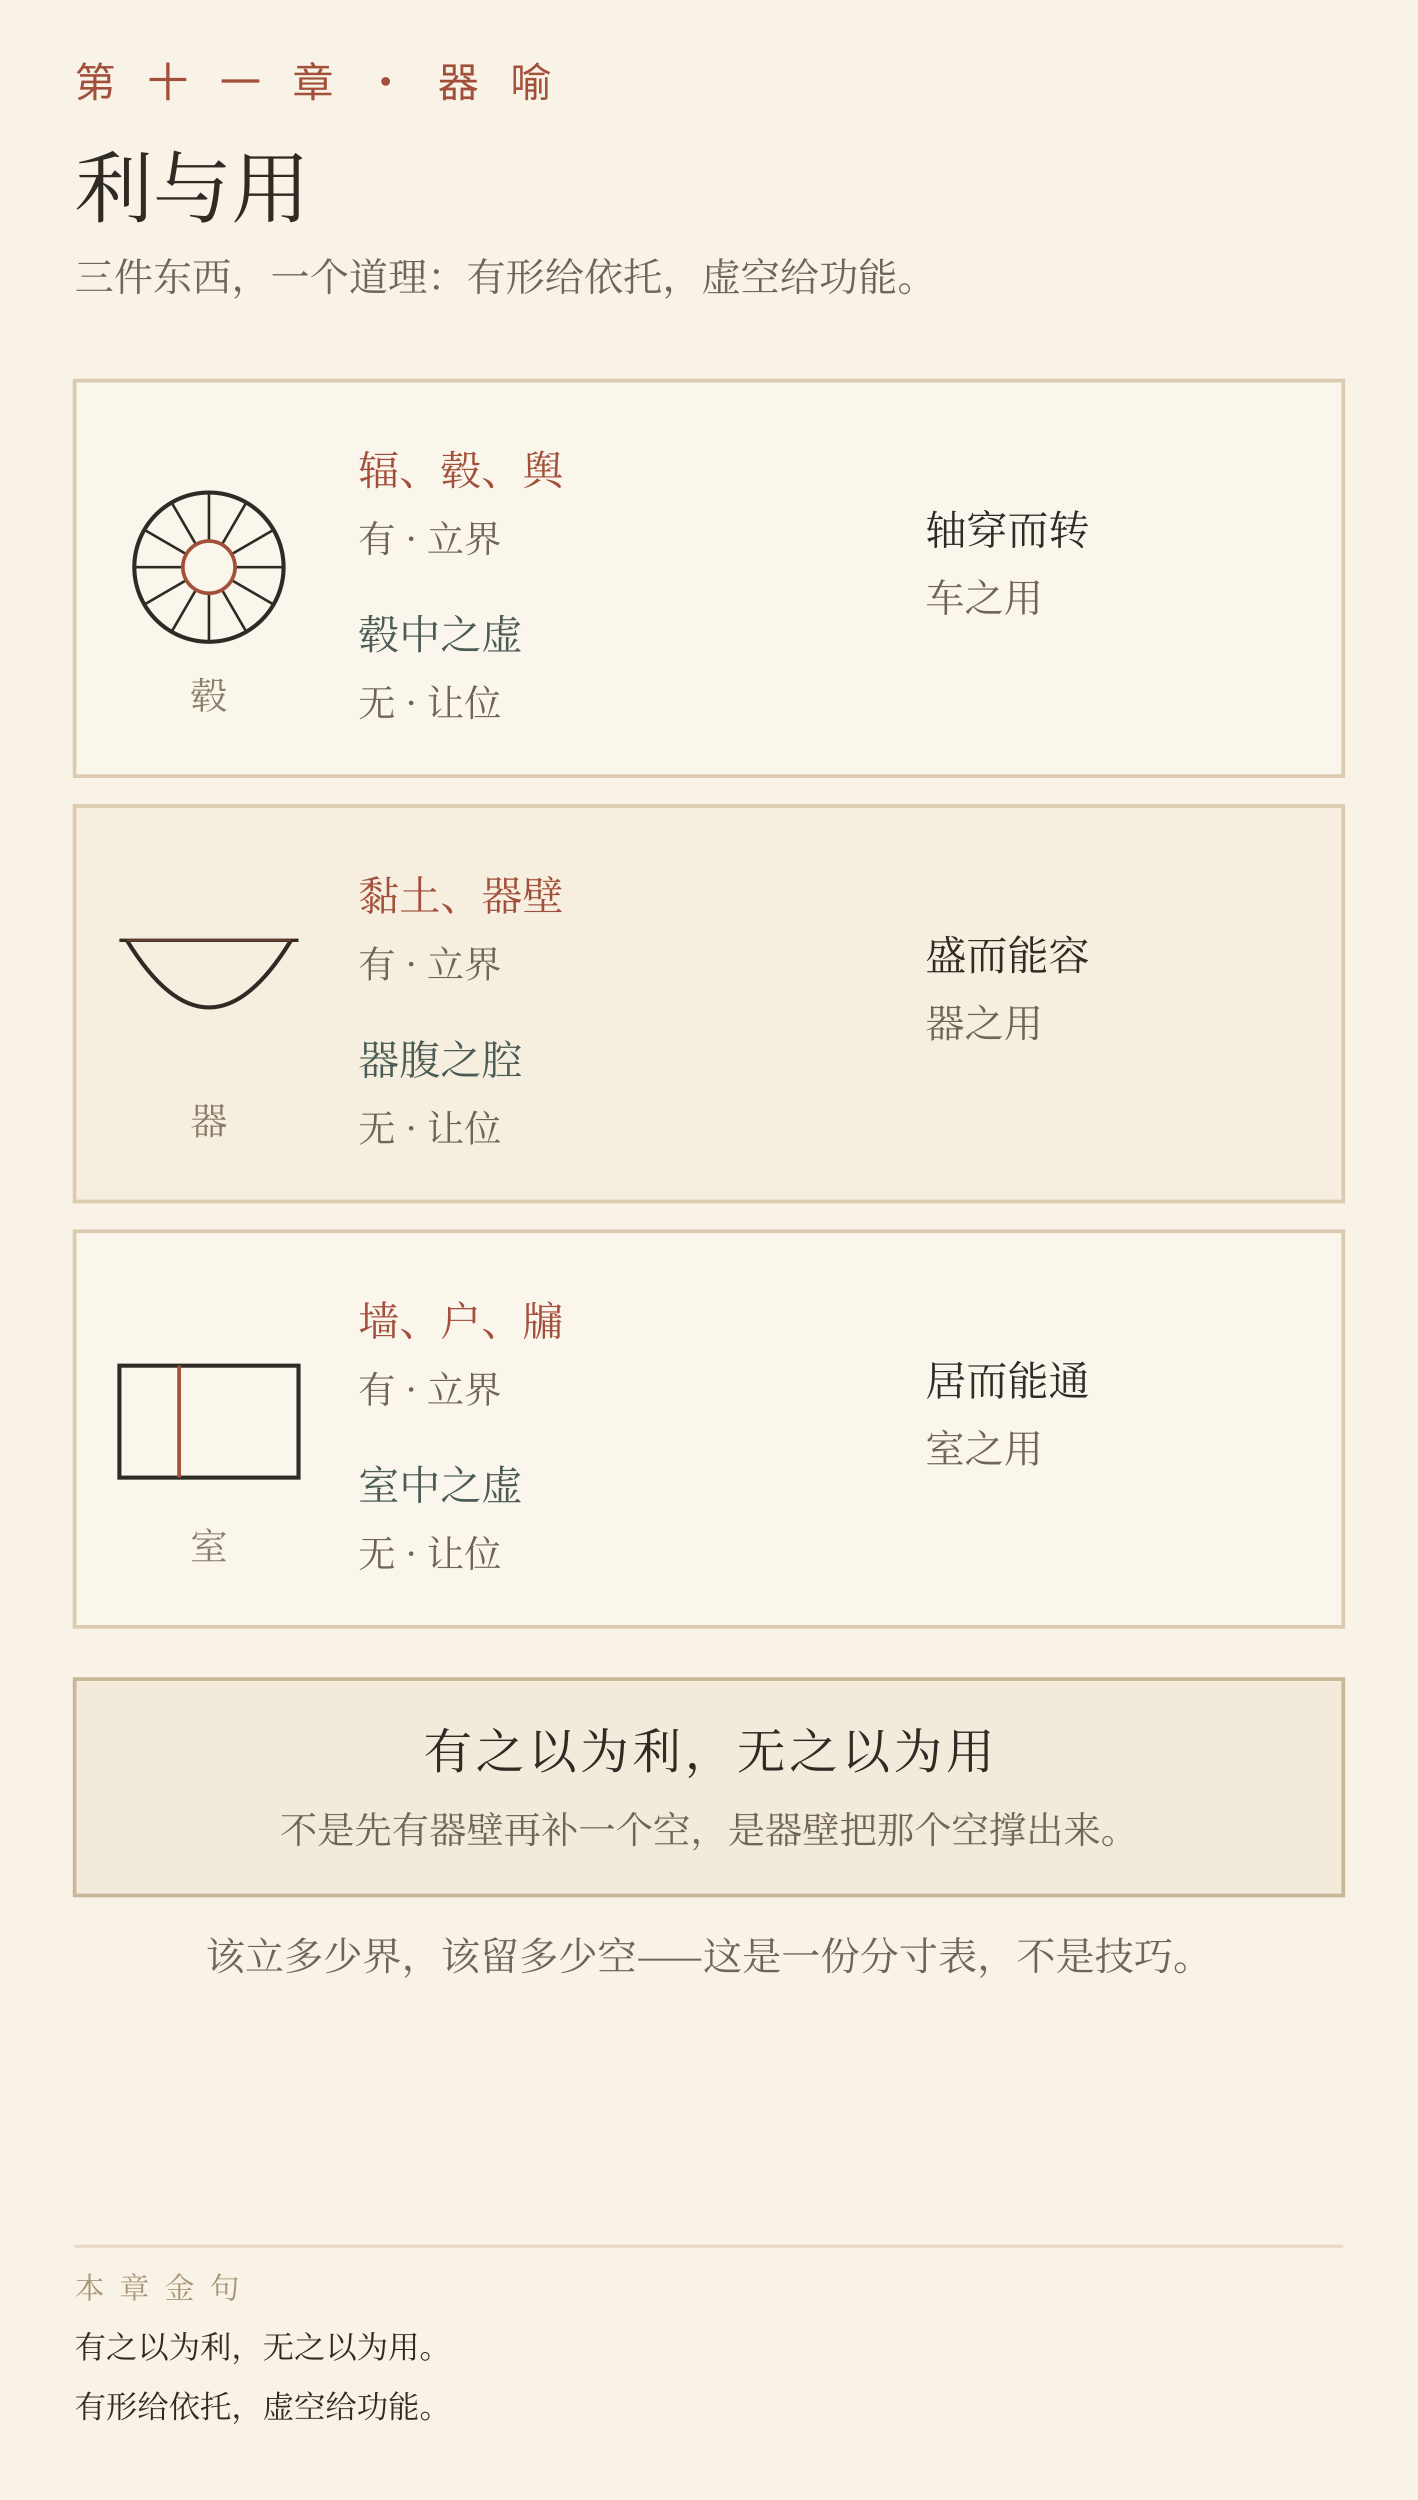
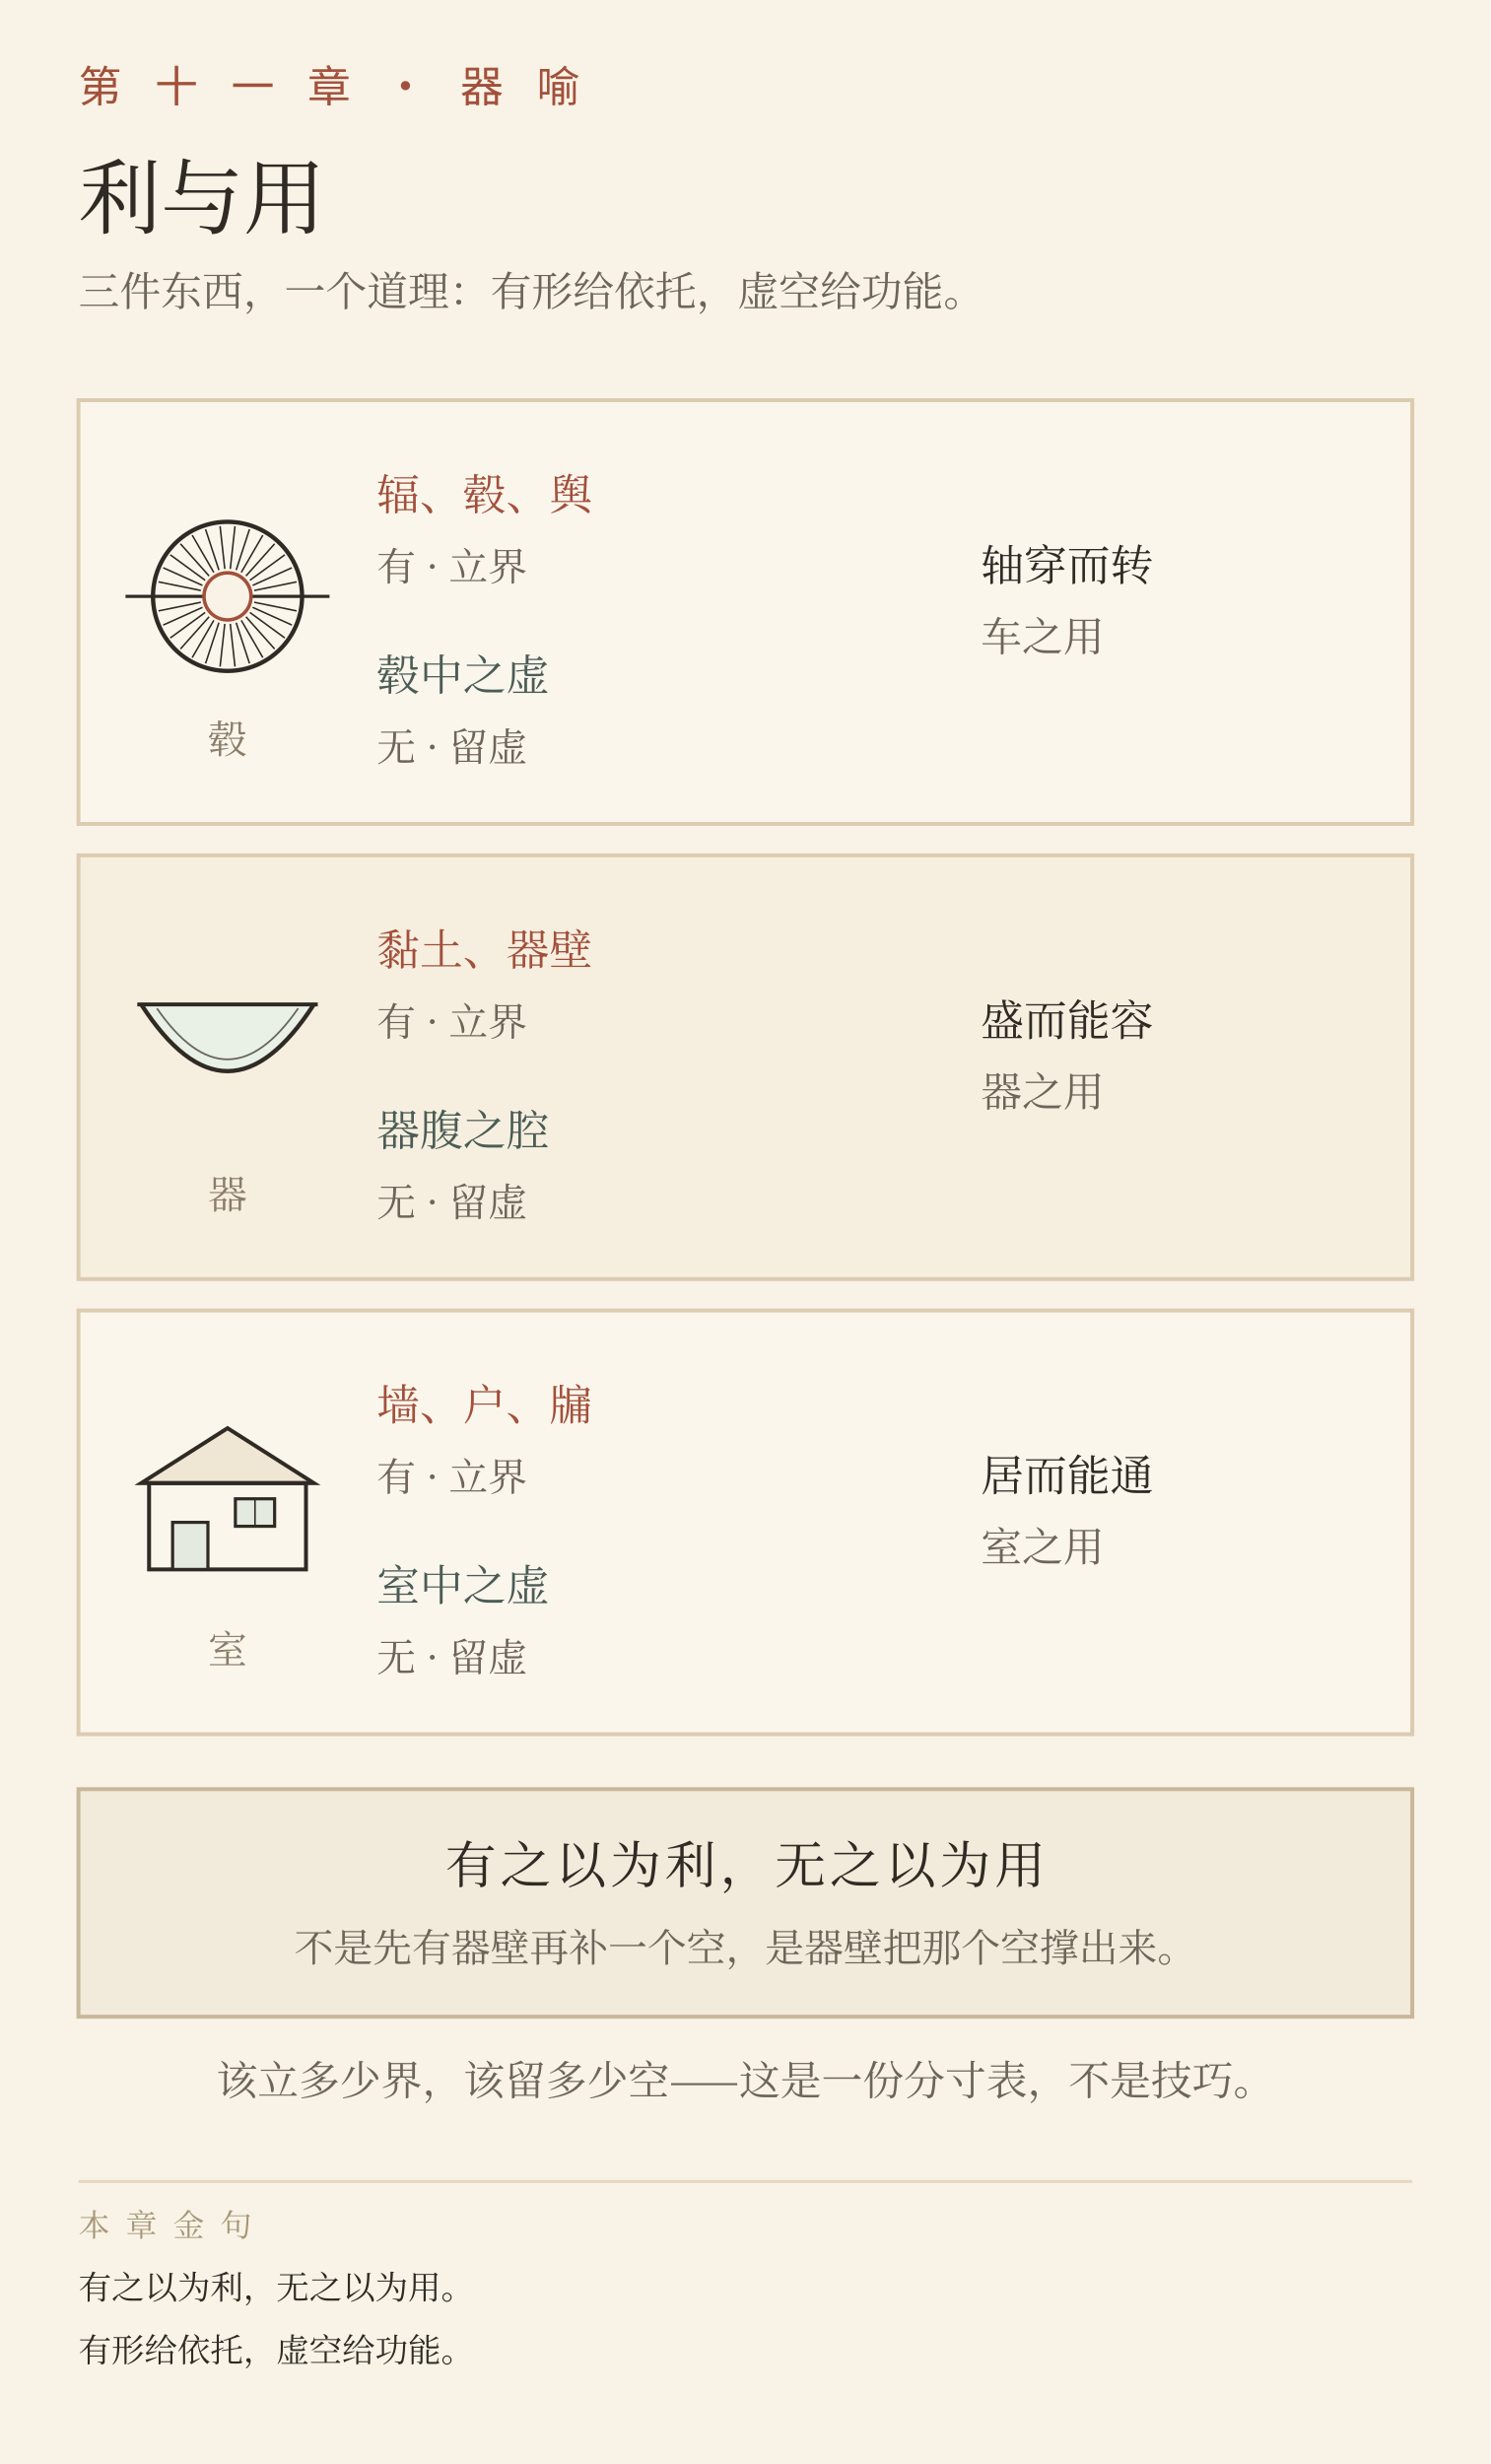
- <svg xmlns="http://www.w3.org/2000/svg" viewBox="0 0 380 670" role="img" aria-label="车、器、室三容器：有给利，无给用" font-family="'Noto Serif CJK SC','Noto Serif SC','Songti SC',serif">
+ <svg xmlns="http://www.w3.org/2000/svg" viewBox="0 0 380 628" role="img" aria-label="车、器、室三容器：有给利，无给用" font-family="'Noto Serif CJK SC','Noto Serif SC','Songti SC',serif">
  <defs>
    <marker id="arr" viewBox="0 0 10 10" refX="9" refY="5" markerWidth="6" markerHeight="6" orient="auto">
      <path d="M0 0 L10 5 L0 10 z" fill="#6E6459" />
    </marker>
    <marker id="arr2" viewBox="0 0 10 10" refX="9" refY="5" markerWidth="6" markerHeight="6" orient="auto">
      <path d="M0 0 L10 5 L0 10 z" fill="#4A5C55" />
    </marker>
    <marker id="arrL" viewBox="0 0 10 10" refX="1" refY="5" markerWidth="6" markerHeight="6" orient="auto">
      <path d="M10 0 L0 5 L10 10 z" fill="#4A5C55" />
    </marker>
    <marker id="arrS" viewBox="0 0 10 10" refX="9" refY="5" markerWidth="6" markerHeight="6" orient="auto">
      <path d="M0 0 L10 5 L0 10 z" fill="#A2503B" />
    </marker>
  </defs>
-   <rect x="0" y="0" width="380" height="670" fill="#F8F3E6" />
+   <rect x="0" y="0" width="380" height="628" fill="#F8F3E6" />
  <text x="20" y="26" font-size="11" fill="#A2503B" font-family="'Noto Sans CJK SC','Noto Sans SC',sans-serif" letter-spacing="3">第 十 一 章 · 器 喻</text>
  <text x="20" y="58" font-size="21" fill="#2F2A24">利与用</text>
  <text x="20" y="78" font-size="10.5" fill="#6E6459">三件东西，一个道理：有形给依托，虚空给功能。</text>
-   <rect x="20" y="102" width="340" height="106" fill="#FBF6EC" stroke="#DCCBB0" stroke-width="1.0" />
-   <circle cx="56" cy="152" r="20" fill="none" stroke="#2F2A24" stroke-width="1.1" />
-   <line x1="63.0" y1="152.0" x2="76.0" y2="152.0" stroke="#2F2A24" stroke-width="0.7" />
-   <line x1="62.1" y1="155.5" x2="73.3" y2="162.0" stroke="#2F2A24" stroke-width="0.7" />
-   <line x1="59.5" y1="158.1" x2="66.0" y2="169.3" stroke="#2F2A24" stroke-width="0.7" />
-   <line x1="56.0" y1="159.0" x2="56.0" y2="172.0" stroke="#2F2A24" stroke-width="0.7" />
-   <line x1="52.5" y1="158.1" x2="46.0" y2="169.3" stroke="#2F2A24" stroke-width="0.7" />
-   <line x1="49.9" y1="155.5" x2="38.7" y2="162.0" stroke="#2F2A24" stroke-width="0.7" />
-   <line x1="49.0" y1="152.0" x2="36.0" y2="152.0" stroke="#2F2A24" stroke-width="0.7" />
-   <line x1="49.9" y1="148.5" x2="38.7" y2="142.0" stroke="#2F2A24" stroke-width="0.7" />
-   <line x1="52.5" y1="145.9" x2="46.0" y2="134.7" stroke="#2F2A24" stroke-width="0.7" />
-   <line x1="56.0" y1="145.0" x2="56.0" y2="132.0" stroke="#2F2A24" stroke-width="0.7" />
-   <line x1="59.5" y1="145.9" x2="66.0" y2="134.7" stroke="#2F2A24" stroke-width="0.7" />
-   <line x1="62.1" y1="148.5" x2="73.3" y2="142.0" stroke="#2F2A24" stroke-width="0.7" />
-   <circle cx="56" cy="152" r="7" fill="none" stroke="#A2503B" stroke-width="1" />
-   <text x="56" y="190" font-size="10" fill="#8A7C69" text-anchor="middle">毂</text>
+   <rect x="20" y="102" width="340" height="108" fill="#FBF6EC" stroke="#DCCBB0" stroke-width="1.0" />
+   <line x1="32" y1="152" x2="84" y2="152" stroke="#2F2A24" stroke-width="0.8" />
+   <circle cx="58" cy="152" r="19" fill="none" stroke="#2F2A24" stroke-width="1.1" />
+   <line x1="65.0" y1="152.0" x2="76.0" y2="152.0" stroke="#2F2A24" stroke-width="0.4" />
+   <line x1="64.8" y1="153.5" x2="75.6" y2="155.7" stroke="#2F2A24" stroke-width="0.4" />
+   <line x1="64.4" y1="154.8" x2="74.4" y2="159.3" stroke="#2F2A24" stroke-width="0.4" />
+   <line x1="63.7" y1="156.1" x2="72.6" y2="162.6" stroke="#2F2A24" stroke-width="0.4" />
+   <line x1="62.7" y1="157.2" x2="70.0" y2="165.4" stroke="#2F2A24" stroke-width="0.4" />
+   <line x1="61.5" y1="158.1" x2="67.0" y2="167.6" stroke="#2F2A24" stroke-width="0.4" />
+   <line x1="60.2" y1="158.7" x2="63.6" y2="169.1" stroke="#2F2A24" stroke-width="0.4" />
+   <line x1="58.7" y1="159.0" x2="59.9" y2="169.9" stroke="#2F2A24" stroke-width="0.4" />
+   <line x1="57.3" y1="159.0" x2="56.1" y2="169.9" stroke="#2F2A24" stroke-width="0.4" />
+   <line x1="55.8" y1="158.7" x2="52.4" y2="169.1" stroke="#2F2A24" stroke-width="0.4" />
+   <line x1="54.5" y1="158.1" x2="49.0" y2="167.6" stroke="#2F2A24" stroke-width="0.4" />
+   <line x1="53.3" y1="157.2" x2="46.0" y2="165.4" stroke="#2F2A24" stroke-width="0.4" />
+   <line x1="52.3" y1="156.1" x2="43.4" y2="162.6" stroke="#2F2A24" stroke-width="0.4" />
+   <line x1="51.6" y1="154.8" x2="41.6" y2="159.3" stroke="#2F2A24" stroke-width="0.4" />
+   <line x1="51.2" y1="153.5" x2="40.4" y2="155.7" stroke="#2F2A24" stroke-width="0.4" />
+   <line x1="51.0" y1="152.0" x2="40.0" y2="152.0" stroke="#2F2A24" stroke-width="0.4" />
+   <line x1="51.2" y1="150.5" x2="40.4" y2="148.3" stroke="#2F2A24" stroke-width="0.4" />
+   <line x1="51.6" y1="149.2" x2="41.6" y2="144.7" stroke="#2F2A24" stroke-width="0.4" />
+   <line x1="52.3" y1="147.9" x2="43.4" y2="141.4" stroke="#2F2A24" stroke-width="0.4" />
+   <line x1="53.3" y1="146.8" x2="46.0" y2="138.6" stroke="#2F2A24" stroke-width="0.4" />
+   <line x1="54.5" y1="145.9" x2="49.0" y2="136.4" stroke="#2F2A24" stroke-width="0.4" />
+   <line x1="55.8" y1="145.3" x2="52.4" y2="134.9" stroke="#2F2A24" stroke-width="0.4" />
+   <line x1="57.3" y1="145.0" x2="56.1" y2="134.1" stroke="#2F2A24" stroke-width="0.4" />
+   <line x1="58.7" y1="145.0" x2="59.9" y2="134.1" stroke="#2F2A24" stroke-width="0.4" />
+   <line x1="60.2" y1="145.3" x2="63.6" y2="134.9" stroke="#2F2A24" stroke-width="0.4" />
+   <line x1="61.5" y1="145.9" x2="67.0" y2="136.4" stroke="#2F2A24" stroke-width="0.4" />
+   <line x1="62.7" y1="146.8" x2="70.0" y2="138.6" stroke="#2F2A24" stroke-width="0.4" />
+   <line x1="63.7" y1="147.9" x2="72.6" y2="141.4" stroke="#2F2A24" stroke-width="0.4" />
+   <line x1="64.4" y1="149.2" x2="74.4" y2="144.7" stroke="#2F2A24" stroke-width="0.4" />
+   <line x1="64.8" y1="150.5" x2="75.6" y2="148.3" stroke="#2F2A24" stroke-width="0.4" />
+   <circle cx="58" cy="152" r="6" fill="#F8F3E6" stroke="#A2503B" stroke-width="0.9" />
+   <text x="58" y="192" font-size="10" fill="#8A7C69" text-anchor="middle">毂</text>
  <text x="96" y="130" font-size="11" fill="#A2503B">辐、毂、舆</text>
  <text x="96" y="148" font-size="10" fill="#6E6459">有 · 立界</text>
-   <text x="96" y="174" font-size="11" fill="#4A5C55">毂中之虚</text>
-   <text x="96" y="192" font-size="10" fill="#6E6459">无 · 让位</text>
-   <text x="248" y="146" font-size="11" fill="#2F2A24">轴穿而转</text>
-   <text x="248" y="164" font-size="10.5" fill="#6E6459">车之用</text>
-   <rect x="20" y="216" width="340" height="106" fill="#F6EFE0" stroke="#DCCBB0" stroke-width="1.0" />
-   <path d="M 34 252 Q 56 288 78 252" fill="none" stroke="#2F2A24" stroke-width="1.1" />
-   <line x1="32" y1="252" x2="80" y2="252" stroke="#2F2A24" stroke-width="0.9" />
-   <line x1="34" y1="252" x2="78" y2="252" stroke="#A2503B" stroke-width="0.5" opacity="0.6" />
-   <text x="56" y="304" font-size="10" fill="#8A7C69" text-anchor="middle">器</text>
-   <text x="96" y="244" font-size="11" fill="#A2503B">黏土、器壁</text>
-   <text x="96" y="262" font-size="10" fill="#6E6459">有 · 立界</text>
-   <text x="96" y="288" font-size="11" fill="#4A5C55">器腹之腔</text>
-   <text x="96" y="306" font-size="10" fill="#6E6459">无 · 让位</text>
-   <text x="248" y="260" font-size="11" fill="#2F2A24">盛而能容</text>
-   <text x="248" y="278" font-size="10.5" fill="#6E6459">器之用</text>
-   <rect x="20" y="330" width="340" height="106" fill="#FBF6EC" stroke="#DCCBB0" stroke-width="1.0" />
-   <rect x="32" y="366" width="48" height="30" fill="none" stroke="#2F2A24" stroke-width="1.1" />
-   <line x1="48" y1="366" x2="48" y2="396" stroke="#A2503B" stroke-width="1" />
-   <text x="56" y="418" font-size="10" fill="#8A7C69" text-anchor="middle">室</text>
-   <text x="96" y="358" font-size="11" fill="#A2503B">墙、户、牖</text>
-   <text x="96" y="376" font-size="10" fill="#6E6459">有 · 立界</text>
-   <text x="96" y="402" font-size="11" fill="#4A5C55">室中之虚</text>
-   <text x="96" y="420" font-size="10" fill="#6E6459">无 · 让位</text>
-   <text x="248" y="374" font-size="11" fill="#2F2A24">居而能通</text>
-   <text x="248" y="392" font-size="10.5" fill="#6E6459">室之用</text>
-   <rect x="20" y="450" width="340" height="58" fill="#F2EADA" stroke="#C9B79A" stroke-width="1.0" />
-   <text x="190" y="474" font-size="13" fill="#2F2A24" text-anchor="middle" letter-spacing="1">有之以为利，无之以为用</text>
-   <text x="190" y="494" font-size="10" fill="#6E6459" text-anchor="middle">不是先有器壁再补一个空，是器壁把那个空撑出来。</text>
-   <text x="190" y="528" font-size="10.5" fill="#6E6459" text-anchor="middle">该立多少界，该留多少空——这是一份分寸表，不是技巧。</text>
-   <line x1="20" y1="602" x2="360" y2="602" stroke="#E6D8C2" stroke-width="0.8" />
-   <text x="20" y="616" font-size="8.0" fill="#A89577" letter-spacing="1">本 章 金 句</text>
-   <text x="20" y="632" font-size="8.4" fill="#2F2A24">有之以为利，无之以为用。</text>
-   <text x="20" y="648" font-size="8.4" fill="#2F2A24">有形给依托，虚空给功能。</text>
+   <text x="96" y="176" font-size="11" fill="#4A5C55">毂中之虚</text>
+   <text x="96" y="194" font-size="10" fill="#6E6459">无 · 留虚</text>
+   <text x="250" y="148" font-size="11" fill="#2F2A24">轴穿而转</text>
+   <text x="250" y="166" font-size="10.5" fill="#6E6459">车之用</text>
+   <rect x="20" y="218" width="340" height="108" fill="#F6EFE0" stroke="#DCCBB0" stroke-width="1.0" />
+   <path d="M 36 256 Q 58 290 80 256 Z" fill="#E9F0E6" stroke="none" />
+   <path d="M 36 256 Q 58 290 80 256" fill="none" stroke="#2F2A24" stroke-width="1.1" />
+   <line x1="35" y1="256" x2="81" y2="256" stroke="#2F2A24" stroke-width="1.0" />
+   <path d="M 40 257 Q 58 283 76 257" fill="none" stroke="#2F2A24" stroke-width="0.45" opacity="0.7" />
+   <text x="58" y="308" font-size="10" fill="#8A7C69" text-anchor="middle">器</text>
+   <text x="96" y="246" font-size="11" fill="#A2503B">黏土、器壁</text>
+   <text x="96" y="264" font-size="10" fill="#6E6459">有 · 立界</text>
+   <text x="96" y="292" font-size="11" fill="#4A5C55">器腹之腔</text>
+   <text x="96" y="310" font-size="10" fill="#6E6459">无 · 留虚</text>
+   <text x="250" y="264" font-size="11" fill="#2F2A24">盛而能容</text>
+   <text x="250" y="282" font-size="10.5" fill="#6E6459">器之用</text>
+   <rect x="20" y="334" width="340" height="108" fill="#FBF6EC" stroke="#DCCBB0" stroke-width="1.0" />
+   <path d="M 36 378 L 58 364 L 80 378 z" fill="#EFE6D4" stroke="#2F2A24" stroke-width="1.0" />
+   <rect x="38" y="378" width="40" height="22" fill="none" stroke="#2F2A24" stroke-width="1.0" />
+   <rect x="44" y="388" width="9" height="12" fill="#E4EAE0" stroke="#2F2A24" stroke-width="0.8" />
+   <rect x="60" y="382" width="10" height="7" fill="#E4EAE0" stroke="#2F2A24" stroke-width="0.8" />
+   <line x1="65" y1="382" x2="65" y2="389" stroke="#2F2A24" stroke-width="0.4" />
+   <text x="58" y="424" font-size="10" fill="#8A7C69" text-anchor="middle">室</text>
+   <text x="96" y="362" font-size="11" fill="#A2503B">墙、户、牖</text>
+   <text x="96" y="380" font-size="10" fill="#6E6459">有 · 立界</text>
+   <text x="96" y="408" font-size="11" fill="#4A5C55">室中之虚</text>
+   <text x="96" y="426" font-size="10" fill="#6E6459">无 · 留虚</text>
+   <text x="250" y="380" font-size="11" fill="#2F2A24">居而能通</text>
+   <text x="250" y="398" font-size="10.5" fill="#6E6459">室之用</text>
+   <rect x="20" y="456" width="340" height="58" fill="#F2EADA" stroke="#C9B79A" stroke-width="1.0" />
+   <text x="190" y="480" font-size="13" fill="#2F2A24" text-anchor="middle" letter-spacing="1">有之以为利，无之以为用</text>
+   <text x="190" y="500" font-size="10" fill="#6E6459" text-anchor="middle">不是先有器壁再补一个空，是器壁把那个空撑出来。</text>
+   <text x="190" y="534" font-size="10.5" fill="#6E6459" text-anchor="middle">该立多少界，该留多少空——这是一份分寸表，不是技巧。</text>
+   <line x1="20" y1="556" x2="360" y2="556" stroke="#E6D8C2" stroke-width="0.8" />
+   <text x="20" y="570" font-size="8.0" fill="#A89577" letter-spacing="1">本 章 金 句</text>
+   <text x="20" y="586" font-size="8.4" fill="#2F2A24">有之以为利，无之以为用。</text>
+   <text x="20" y="602" font-size="8.4" fill="#2F2A24">有形给依托，虚空给功能。</text>
</svg>
